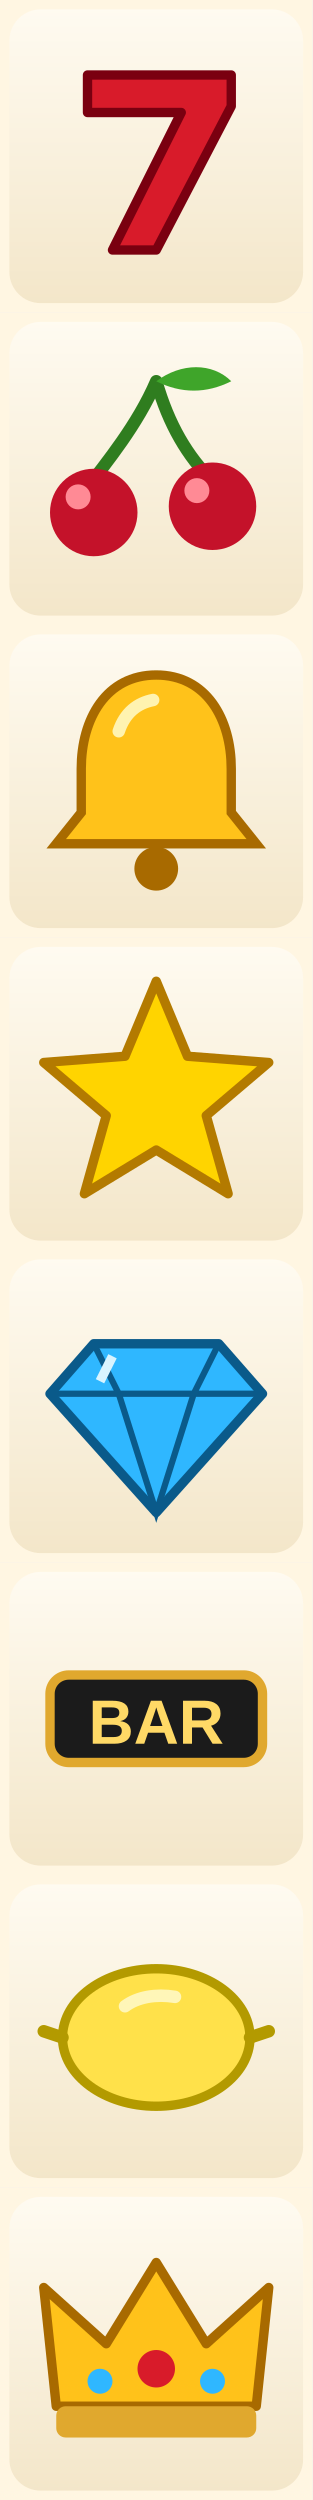
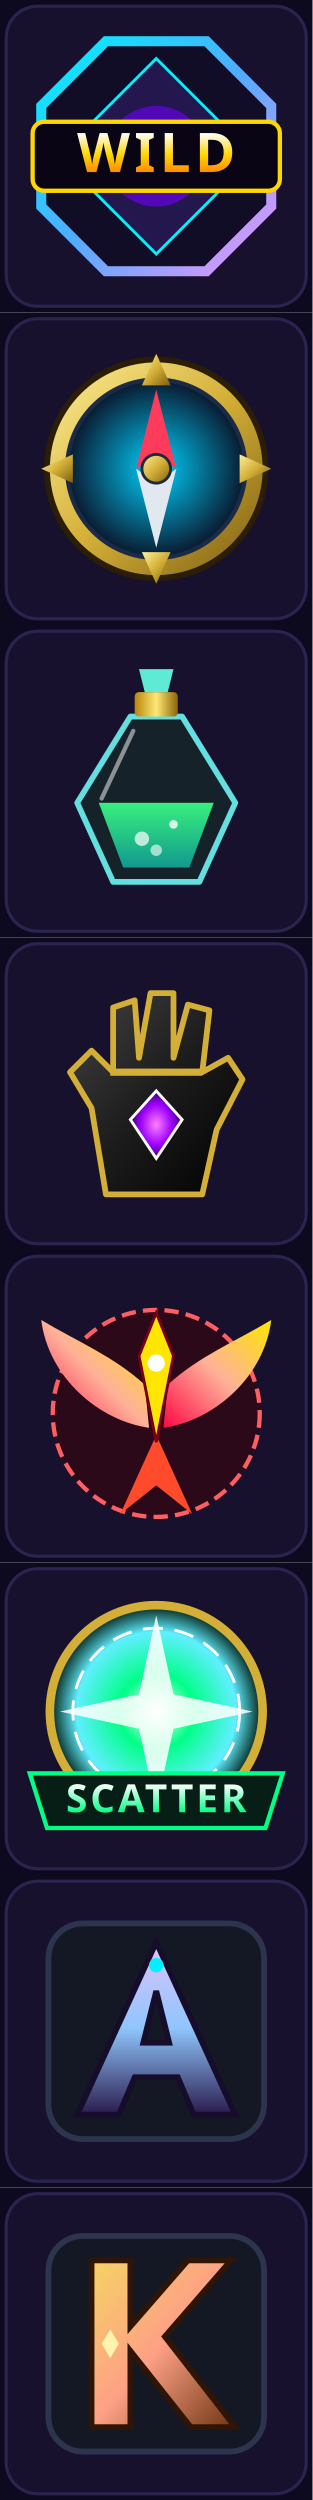
<svg xmlns="http://www.w3.org/2000/svg" viewBox="0 0 100 800">
-   <defs>
-     <linearGradient id="shine" x1="0" y1="0" x2="0" y2="1">
-       <stop offset="0" stop-color="#fff" />
-       <stop offset="1" stop-color="#e8d6b0" />
-     </linearGradient>
-   </defs>
  <g transform="translate(0 0)">
-     <g>
-       <rect width="100" height="100" fill="#fff6e2" />
-       <rect x="3" y="3" width="94" height="94" rx="10" fill="url(#shine)" opacity=".5" />
-       <path d="M28 24h46v10L50 80H36l22-44H28z" fill="#d81b2a" stroke="#7a0010" stroke-width="3" stroke-linejoin="round" />
-     </g>
+     <rect width="100" height="100" fill="#0d0a1f" />
+     <rect x="2" y="2" width="96" height="96" rx="10" fill="#17112e" stroke="#2c2350" />
+     <svg x="4" y="4" width="92" height="92" viewBox="0 0 200 200">
+       <defs>
+         <linearGradient id="s0-wild-frame" x1="0%" y1="0%" x2="100%" y2="100%">
+           <stop offset="0%" stop-color="#00f2fe" />
+           <stop offset="50%" stop-color="#4facfe" />
+           <stop offset="100%" stop-color="#f093fb" />
+         </linearGradient>
+         <linearGradient id="s0-wild-text" x1="0%" y1="0%" x2="0%" y2="100%">
+           <stop offset="0%" stop-color="#ffffff" />
+           <stop offset="55%" stop-color="#ffd700" />
+           <stop offset="100%" stop-color="#ff8c00" />
+         </linearGradient>
+       </defs>
+       <polygon points="65,20 135,20 180,65 180,135 135,180 65,180 20,135 20,65" fill="#120d26" stroke="url(#s0-wild-frame)" stroke-width="7" />
+       <polygon points="100,32 168,100 100,168 32,100" fill="#24174d" stroke="#00f2fe" stroke-width="2" />
+       <circle cx="100" cy="100" r="35" fill="#7000ff" opacity="0.6" />
+       <rect x="14" y="76" width="172" height="48" rx="8" fill="#090514" stroke="#ffd700" stroke-width="3" />
+       <text x="100" y="111" font-family="Arial Black, Impact, sans-serif" font-weight="900" font-size="38" fill="url(#s0-wild-text)" text-anchor="middle" letter-spacing="3">WILD</text>
+     </svg>
  </g>
  <g transform="translate(0 100)">
-     <g>
-       <rect width="100" height="100" fill="#fff6e2" />
-       <rect x="3" y="3" width="94" height="94" rx="10" fill="url(#shine)" opacity=".5" />
-       <path d="M50 22c-6 14-16 26-22 34M50 22c4 14 10 24 18 32" stroke="#2f7d1f" stroke-width="4" fill="none" stroke-linecap="round" />
-       <path d="M50 22c8-6 18-6 24 0-8 4-16 4-24 0z" fill="#3fa52a" />
-       <circle cx="30" cy="64" r="14" fill="#c4122a" />
-       <circle cx="68" cy="62" r="14" fill="#c4122a" />
-       <circle cx="25" cy="59" r="4" fill="#ff8a95" />
-       <circle cx="63" cy="57" r="4" fill="#ff8a95" />
-     </g>
+     <rect width="100" height="100" fill="#0d0a1f" />
+     <rect x="2" y="2" width="96" height="96" rx="10" fill="#17112e" stroke="#2c2350" />
+     <svg x="4" y="4" width="92" height="92" viewBox="0 0 200 200">
+       <defs>
+         <radialGradient id="s1-compass-bg" cx="50%" cy="50%" r="50%">
+           <stop offset="0%" stop-color="#00d2ff" />
+           <stop offset="100%" stop-color="#09192f" />
+         </radialGradient>
+         <linearGradient id="s1-gold-trim" x1="0%" y1="0%" x2="100%" y2="100%">
+           <stop offset="0%" stop-color="#fff099" />
+           <stop offset="50%" stop-color="#d4af37" />
+           <stop offset="100%" stop-color="#7a5c12" />
+         </linearGradient>
+       </defs>
+       <circle cx="100" cy="100" r="76" fill="url(#s1-gold-trim)" stroke="#2b1e04" stroke-width="4" />
+       <circle cx="100" cy="100" r="62" fill="url(#s1-compass-bg)" stroke="#1b2a47" stroke-width="3" />
+       <polygon points="100,20 110,42 90,42" fill="url(#s1-gold-trim)" />
+       <polygon points="100,180 110,158 90,158" fill="url(#s1-gold-trim)" />
+       <polygon points="20,100 42,90 42,110" fill="url(#s1-gold-trim)" />
+       <polygon points="180,100 158,90 158,110" fill="url(#s1-gold-trim)" />
+       <polygon points="100,45 114,100 100,90 86,100" fill="#ff3b5c" />
+       <polygon points="100,155 114,100 100,110 86,100" fill="#e2e8f0" />
+       <circle cx="100" cy="100" r="10" fill="url(#s1-gold-trim)" stroke="#1e293b" stroke-width="2" />
+     </svg>
  </g>
  <g transform="translate(0 200)">
-     <g>
-       <rect width="100" height="100" fill="#fff6e2" />
-       <rect x="3" y="3" width="94" height="94" rx="10" fill="url(#shine)" opacity=".5" />
-       <path d="M50 16c-16 0-24 14-24 30v14l-8 10h64l-8-10V46c0-16-8-30-24-30z" fill="#ffc21a" stroke="#a86a00" stroke-width="3" />
-       <circle cx="50" cy="78" r="7" fill="#a86a00" />
-       <path d="M38 34c2-6 6-9 11-10" stroke="#fff3b0" stroke-width="4" fill="none" stroke-linecap="round" />
-     </g>
+     <rect width="100" height="100" fill="#0d0a1f" />
+     <rect x="2" y="2" width="96" height="96" rx="10" fill="#17112e" stroke="#2c2350" />
+     <svg x="4" y="4" width="92" height="92" viewBox="0 0 200 200">
+       <defs>
+         <linearGradient id="s2-potion-liq" x1="0%" y1="0%" x2="0%" y2="100%">
+           <stop offset="0%" stop-color="#38ef7d" />
+           <stop offset="100%" stop-color="#11998e" />
+         </linearGradient>
+         <linearGradient id="s2-brass-cap" x1="0%" y1="0%" x2="100%" y2="0%">
+           <stop offset="0%" stop-color="#b8860b" />
+           <stop offset="50%" stop-color="#ffe875" />
+           <stop offset="100%" stop-color="#8b6508" />
+         </linearGradient>
+       </defs>
+       <polygon points="82,55 118,55 155,115 130,170 70,170 45,115" fill="#16222a" stroke="#64dfdf" stroke-width="4" stroke-linejoin="round" />
+       <polygon points="60,115 140,115 123,160 77,160" fill="url(#s2-potion-liq)" />
+       <circle cx="90" cy="140" r="5" fill="#ffffff" opacity="0.7" />
+       <circle cx="112" cy="130" r="3" fill="#ffffff" opacity="0.8" />
+       <circle cx="100" cy="148" r="4" fill="#ffffff" opacity="0.6" />
+       <rect x="85" y="38" width="30" height="17" fill="url(#s2-brass-cap)" rx="3" />
+       <polygon points="88,22 112,22 108,38 92,38" fill="#5eead4" />
+       <path d="M62 112 L84 65" stroke="#ffffff" stroke-width="3" stroke-linecap="round" opacity="0.5" />
+     </svg>
  </g>
  <g transform="translate(0 300)">
-     <g>
-       <rect width="100" height="100" fill="#fff6e2" />
-       <rect x="3" y="3" width="94" height="94" rx="10" fill="url(#shine)" opacity=".5" />
-       <path d="M50 14l10 24 26 2-20 17 7 25-23-14-23 14 7-25-20-17 26-2z" fill="#ffd400" stroke="#b37a00" stroke-width="3" stroke-linejoin="round" />
-     </g>
+     <rect width="100" height="100" fill="#0d0a1f" />
+     <rect x="2" y="2" width="96" height="96" rx="10" fill="#17112e" stroke="#2c2350" />
+     <svg x="4" y="4" width="92" height="92" viewBox="0 0 200 200">
+       <defs>
+         <linearGradient id="s3-armor-grad" x1="0%" y1="0%" x2="100%" y2="100%">
+           <stop offset="0%" stop-color="#434343" />
+           <stop offset="50%" stop-color="#1c1c1c" />
+           <stop offset="100%" stop-color="#000000" />
+         </linearGradient>
+         <radialGradient id="s3-void-gem" cx="50%" cy="50%" r="50%">
+           <stop offset="0%" stop-color="#ff80ff" />
+           <stop offset="60%" stop-color="#9d00ff" />
+           <stop offset="100%" stop-color="#3b0066" />
+         </radialGradient>
+       </defs>
+       <path d="M65 170 L55 110 L40 85 L55 70 L70 85 L70 40 L85 35 L88 75 L96 30 L112 30 L112 75 L122 38 L137 42 L132 85 L150 75 L160 90 L142 125 L132 170 Z" fill="url(#s3-armor-grad)" stroke="#d4af37" stroke-width="4" stroke-linejoin="round" />
+       <path d="M68 85 L132 85" stroke="#d4af37" stroke-width="5" />
+       <polygon points="100,98 118,118 100,145 82,118" fill="url(#s3-void-gem)" stroke="#ffffff" stroke-width="2" />
+     </svg>
  </g>
  <g transform="translate(0 400)">
-     <g>
-       <rect width="100" height="100" fill="#fff6e2" />
-       <rect x="3" y="3" width="94" height="94" rx="10" fill="url(#shine)" opacity=".5" />
-       <path d="M30 30h40l14 16-34 38-34-38z" fill="#2fb7ff" stroke="#0a5a8a" stroke-width="3" stroke-linejoin="round" />
-       <path d="M30 30l8 16h24l8-16M16 46h68M38 46l12 38 12-38" stroke="#0a5a8a" stroke-width="2" fill="none" />
-       <path d="M36 34l-4 8" stroke="#d9f4ff" stroke-width="3" />
-     </g>
+     <rect width="100" height="100" fill="#0d0a1f" />
+     <rect x="2" y="2" width="96" height="96" rx="10" fill="#17112e" stroke="#2c2350" />
+     <svg x="4" y="4" width="92" height="92" viewBox="0 0 200 200">
+       <defs>
+         <linearGradient id="s4-fire-wing" x1="0%" y1="100%" x2="100%" y2="0%">
+           <stop offset="0%" stop-color="#ff0844" />
+           <stop offset="50%" stop-color="#ffb199" />
+           <stop offset="100%" stop-color="#ffe600" />
+         </linearGradient>
+       </defs>
+       <circle cx="100" cy="105" r="72" fill="#2b0918" stroke="#ff5e62" stroke-width="3" stroke-dasharray="10 5" />
+       <path d="M95 115 C60 110, 25 80, 20 40 C45 55, 70 65, 92 85 Z" fill="url(#s4-fire-wing)" />
+       <path d="M105 115 C140 110, 175 80, 180 40 C155 55, 130 65, 108 85 Z" fill="url(#s4-fire-wing)" />
+       <path d="M100 120 L75 175 L100 155 L125 175 Z" fill="#ff4b2b" />
+       <path d="M100 35 L112 65 L100 125 L88 65 Z" fill="#ffe600" stroke="#7a0019" stroke-width="2" />
+       <circle cx="100" cy="70" r="6" fill="#ffffff" />
+     </svg>
  </g>
  <g transform="translate(0 500)">
-     <g>
-       <rect width="100" height="100" fill="#fff6e2" />
-       <rect x="3" y="3" width="94" height="94" rx="10" fill="url(#shine)" opacity=".5" />
-       <rect x="16" y="36" width="68" height="28" rx="6" fill="#1b1b1b" stroke="#e0a82e" stroke-width="3" />
-       <text x="50" y="58" text-anchor="middle" font-family="Arial Black, Arial, sans-serif" font-weight="900" font-size="20" fill="#ffd966">BAR</text>
-     </g>
+     <rect width="100" height="100" fill="#0d0a1f" />
+     <rect x="2" y="2" width="96" height="96" rx="10" fill="#17112e" stroke="#2c2350" />
+     <svg x="4" y="4" width="92" height="92" viewBox="0 0 200 200">
+       <defs>
+         <radialGradient id="s5-portal-vortex" cx="50%" cy="50%" r="50%">
+           <stop offset="0%" stop-color="#ffffff" />
+           <stop offset="35%" stop-color="#00ff87" />
+           <stop offset="75%" stop-color="#60efff" />
+           <stop offset="100%" stop-color="#001a11" />
+         </radialGradient>
+         <linearGradient id="s5-scatter-text" x1="0%" y1="0%" x2="0%" y2="100%">
+           <stop offset="0%" stop-color="#ffffff" />
+           <stop offset="100%" stop-color="#00ff87" />
+         </linearGradient>
+       </defs>
+       <circle cx="100" cy="95" r="74" fill="url(#s5-portal-vortex)" stroke="#d4af37" stroke-width="6" />
+       <circle cx="100" cy="95" r="58" fill="none" stroke="#ffffff" stroke-width="2" stroke-dasharray="14 8" />
+       <polygon points="100,28 112,83 167,95 112,107 100,162 88,107 33,95 88,83" fill="#ffffff" opacity="0.85" />
+       <path d="M12 138 L188 138 L176 176 L24 176 Z" fill="#071e16" stroke="#00ff87" stroke-width="3" />
+       <text x="100" y="165" font-family="Arial Black, Impact, sans-serif" font-weight="900" font-size="27" fill="url(#s5-scatter-text)" text-anchor="middle" letter-spacing="2">SCATTER</text>
+     </svg>
  </g>
  <g transform="translate(0 600)">
-     <g>
-       <rect width="100" height="100" fill="#fff6e2" />
-       <rect x="3" y="3" width="94" height="94" rx="10" fill="url(#shine)" opacity=".5" />
-       <ellipse cx="50" cy="52" rx="30" ry="22" fill="#ffe14a" stroke="#b39a00" stroke-width="3" />
-       <path d="M20 52l-6-2M80 52l6-2" stroke="#b39a00" stroke-width="4" stroke-linecap="round" />
-       <path d="M40 42c4-3 10-4 16-3" stroke="#fff6b8" stroke-width="4" fill="none" stroke-linecap="round" />
-     </g>
+     <rect width="100" height="100" fill="#0d0a1f" />
+     <rect x="2" y="2" width="96" height="96" rx="10" fill="#17112e" stroke="#2c2350" />
+     <svg x="4" y="4" width="92" height="92" viewBox="0 0 200 200">
+       <defs>
+         <linearGradient id="s6-metal-a" x1="0%" y1="0%" x2="0%" y2="100%">
+           <stop offset="0%" stop-color="#e0c3fc" />
+           <stop offset="50%" stop-color="#8ec5fc" />
+           <stop offset="100%" stop-color="#2a1b4d" />
+         </linearGradient>
+       </defs>
+       <rect x="25" y="25" width="150" height="150" rx="24" fill="#141824" stroke="#2c354d" stroke-width="4" />
+       <path d="M100 38 L155 158 L126 158 L115 132 L85 132 L74 158 L45 158 Z M100 72 L91 108 L109 108 Z" fill="url(#s6-metal-a)" stroke="#160d2b" stroke-width="4" />
+       <circle cx="100" cy="54" r="5" fill="#00f0ff" />
+     </svg>
  </g>
  <g transform="translate(0 700)">
-     <g>
-       <rect width="100" height="100" fill="#fff6e2" />
-       <rect x="3" y="3" width="94" height="94" rx="10" fill="url(#shine)" opacity=".5" />
-       <path d="M18 70l-4-38 20 18 16-26 16 26 20-18-4 38z" fill="#ffc21a" stroke="#a86a00" stroke-width="3" stroke-linejoin="round" />
-       <rect x="18" y="70" width="64" height="10" rx="3" fill="#e0a82e" />
-       <circle cx="50" cy="58" r="6" fill="#d81b2a" />
-       <circle cx="32" cy="62" r="4" fill="#2fb7ff" />
-       <circle cx="68" cy="62" r="4" fill="#2fb7ff" />
-     </g>
+     <rect width="100" height="100" fill="#0d0a1f" />
+     <rect x="2" y="2" width="96" height="96" rx="10" fill="#17112e" stroke="#2c2350" />
+     <svg x="4" y="4" width="92" height="92" viewBox="0 0 200 200">
+       <defs>
+         <linearGradient id="s7-metal-k" x1="0%" y1="0%" x2="100%" y2="100%">
+           <stop offset="0%" stop-color="#f6d365" />
+           <stop offset="50%" stop-color="#fda085" />
+           <stop offset="100%" stop-color="#6e3512" />
+         </linearGradient>
+       </defs>
+       <rect x="25" y="25" width="150" height="150" rx="24" fill="#141824" stroke="#2c354d" stroke-width="4" />
+       <path d="M55 42 L82 42 L82 88 L122 42 L152 42 L106 95 L155 158 L124 158 L82 105 L82 158 L55 158 Z" fill="url(#s7-metal-k)" stroke="#2e1505" stroke-width="4" />
+       <polygon points="68,90 74,100 68,110 62,100" fill="#fff3b0" />
+     </svg>
  </g>
</svg>
